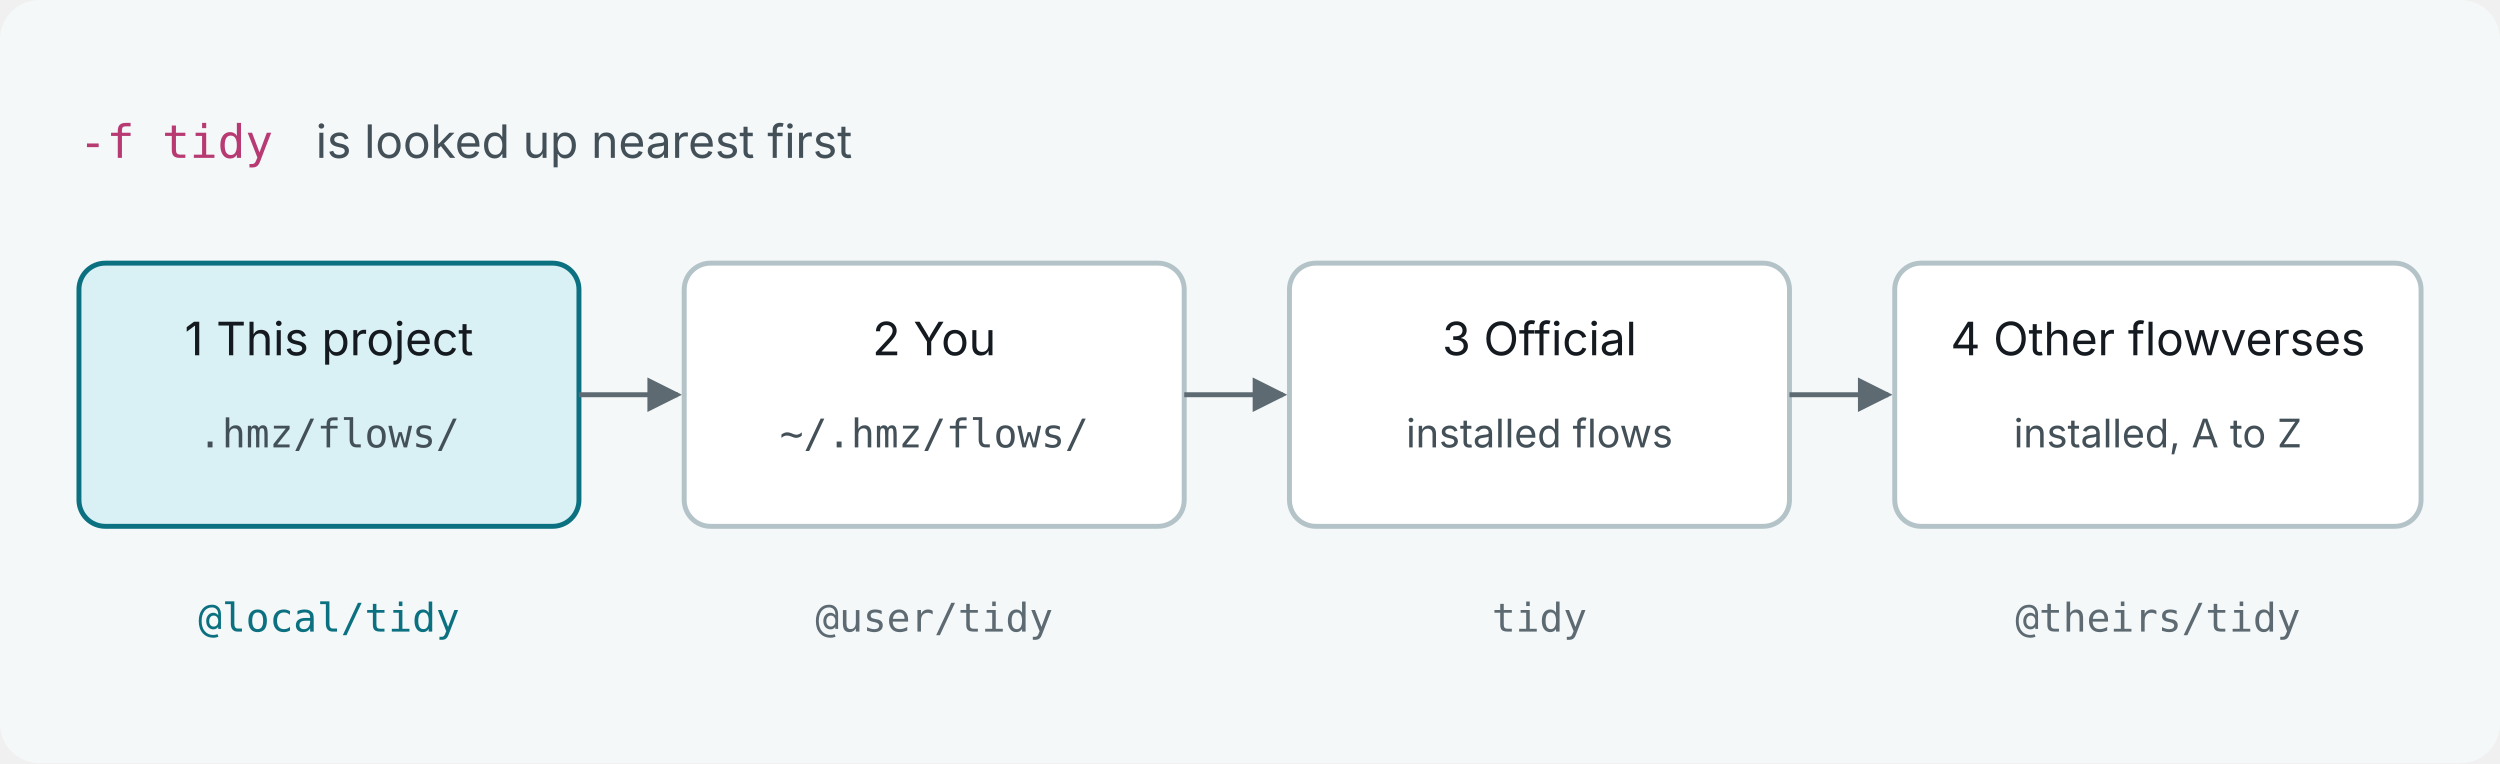
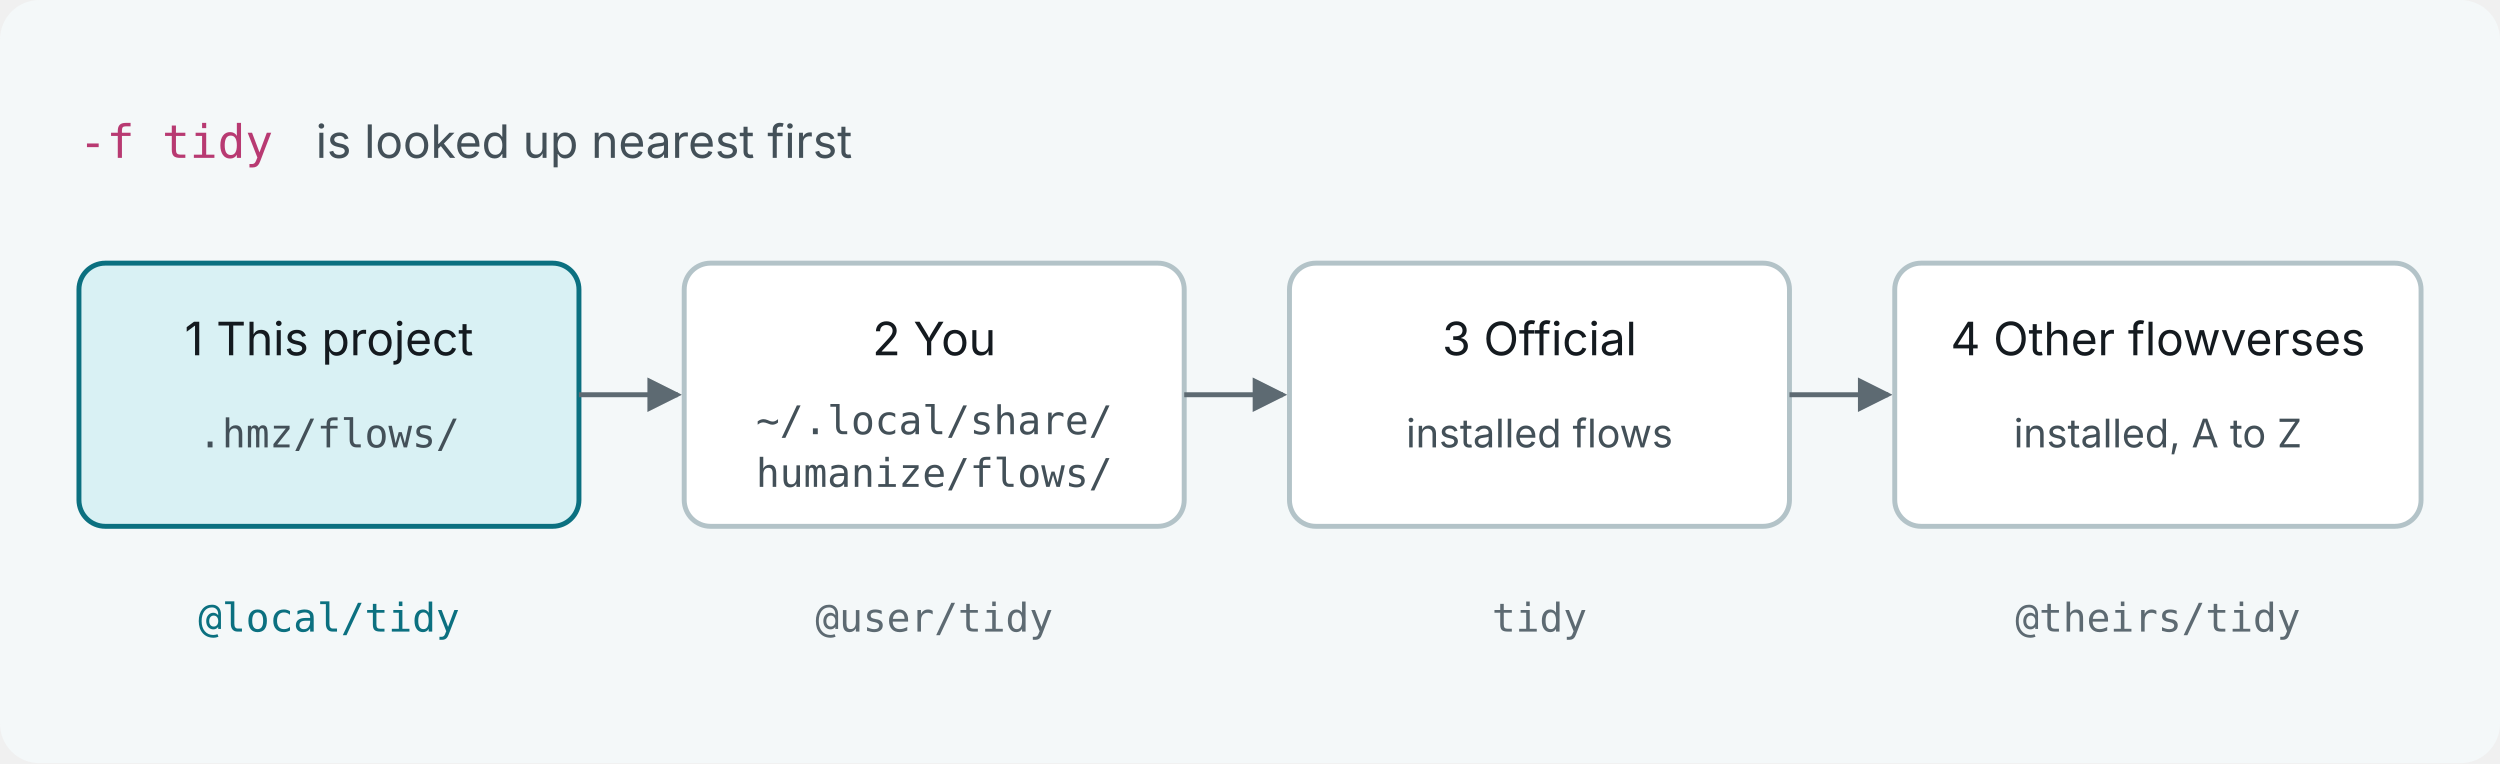
<svg xmlns="http://www.w3.org/2000/svg" viewBox="0 0 760 232" role="img">
  <rect width="760" height="232" rx="12" fill="#f4f8f9" />
  <style>
.s{animation:s1 8s infinite both}
.s2{animation-name:s2}.s3{animation-name:s3}.s4{animation-name:s4}
@keyframes s1{0%,6%{opacity:0}12%,100%{opacity:1}}
@keyframes s2{0%,24%{opacity:0}30%,100%{opacity:1}}
@keyframes s3{0%,42%{opacity:0}48%,100%{opacity:1}}
@keyframes s4{0%,60%{opacity:0}66%,100%{opacity:1}}
@media (prefers-reduced-motion: reduce){*{animation:none !important}}
</style>
  <defs>
    <marker id="a" viewBox="0 0 8 8" refX="7" refY="4" markerWidth="7" markerHeight="7" orient="auto">
      <path d="M0 0L8 4L0 8z" fill="#5d6a72" />
    </marker>
  </defs>
  <g font-family="ui-sans-serif, system-ui, -apple-system, 'Segoe UI', sans-serif" font-size="14" fill="#141a1f">
    <text x="24" y="48" font-family="ui-monospace, SFMono-Regular, Menlo, Consolas, monospace" fill="#b83a72">-f tidy</text>
    <text x="96" y="48" fill="#435058">is looked up nearest first</text>
    <g class="s">
      <rect x="24" y="80" width="152" height="80" rx="8" fill="#d9f1f4" stroke="#0b7080" stroke-width="1.5" />
      <text x="100" y="108" text-anchor="middle">1  This project</text>
      <text x="100" y="136" text-anchor="middle" font-size="12" font-family="ui-monospace, SFMono-Regular, Menlo, Consolas, monospace" fill="#435058">.hmz/flows/</text>
      <text x="100" y="192" text-anchor="middle" font-size="12" font-family="ui-monospace, SFMono-Regular, Menlo, Consolas, monospace" fill="#0b7080">@local/tidy</text>
    </g>
    <g class="s s2">
      <path d="M176 120H206" fill="none" stroke="#5d6a72" stroke-width="1.5" marker-end="url(#a)" />
      <rect x="208" y="80" width="152" height="80" rx="8" fill="#ffffff" stroke="#b3c3c8" stroke-width="1.5" />
      <text x="284" y="108" text-anchor="middle">2  You</text>
-       <text x="284" y="136" text-anchor="middle" font-size="12" font-family="ui-monospace, SFMono-Regular, Menlo, Consolas, monospace" fill="#435058">~/.hmz/flows/</text>
+       <text x="284" y="132" text-anchor="middle" font-size="12" font-family="ui-monospace, SFMono-Regular, Menlo, Consolas, monospace" fill="#435058">~/.local/share/</text>
+       <text x="284" y="148" text-anchor="middle" font-size="12" font-family="ui-monospace, SFMono-Regular, Menlo, Consolas, monospace" fill="#435058">humanize/flows/</text>
      <text x="284" y="192" text-anchor="middle" font-size="12" font-family="ui-monospace, SFMono-Regular, Menlo, Consolas, monospace" fill="#5d6a72">@user/tidy</text>
    </g>
    <g class="s s3">
      <path d="M360 120H390" fill="none" stroke="#5d6a72" stroke-width="1.5" marker-end="url(#a)" />
      <rect x="392" y="80" width="152" height="80" rx="8" fill="#ffffff" stroke="#b3c3c8" stroke-width="1.5" />
      <text x="468" y="108" text-anchor="middle">3  Official</text>
      <text x="468" y="136" text-anchor="middle" font-size="12" fill="#435058">installed flows</text>
      <text x="468" y="192" text-anchor="middle" font-size="12" font-family="ui-monospace, SFMono-Regular, Menlo, Consolas, monospace" fill="#5d6a72">tidy</text>
    </g>
    <g class="s s4">
      <path d="M544 120H574" fill="none" stroke="#5d6a72" stroke-width="1.5" marker-end="url(#a)" />
      <rect x="576" y="80" width="160" height="80" rx="8" fill="#ffffff" stroke="#b3c3c8" stroke-width="1.5" />
      <text x="656" y="108" text-anchor="middle">4  Other flowverses</text>
      <text x="656" y="136" text-anchor="middle" font-size="12" fill="#435058">installed, A to Z</text>
      <text x="656" y="192" text-anchor="middle" font-size="12" font-family="ui-monospace, SFMono-Regular, Menlo, Consolas, monospace" fill="#5d6a72">@theirs/tidy</text>
    </g>
  </g>
</svg>
